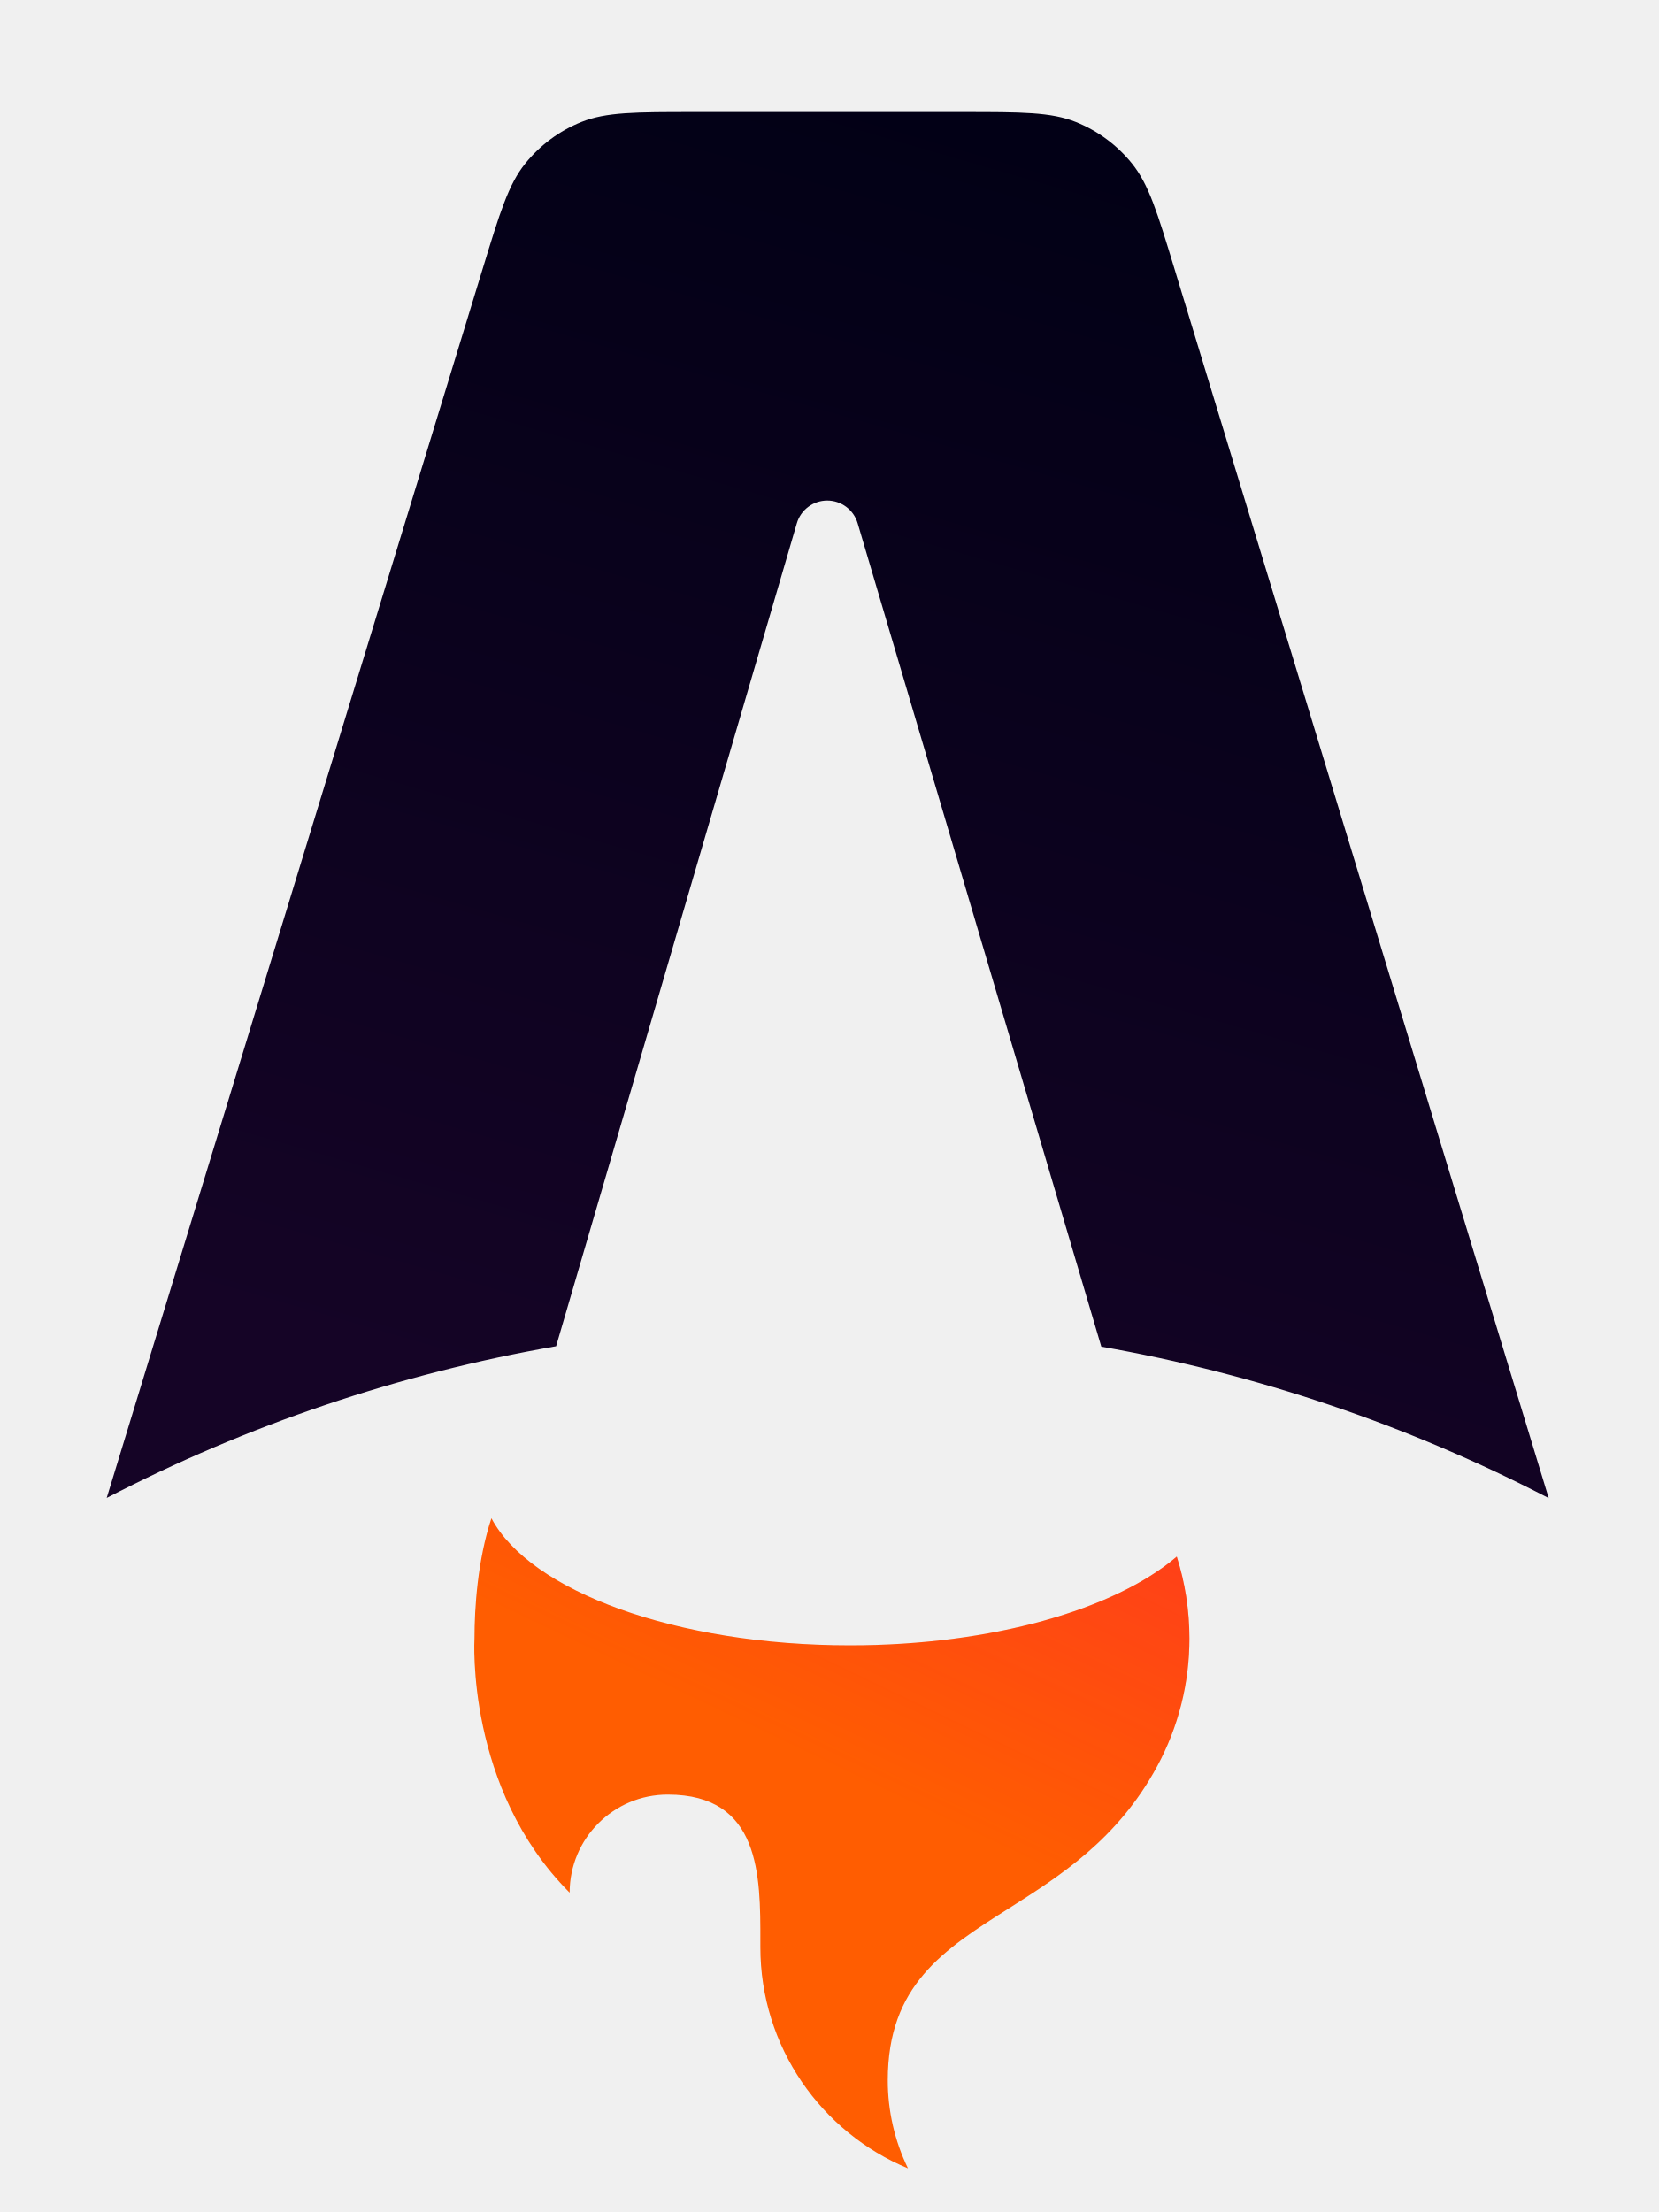
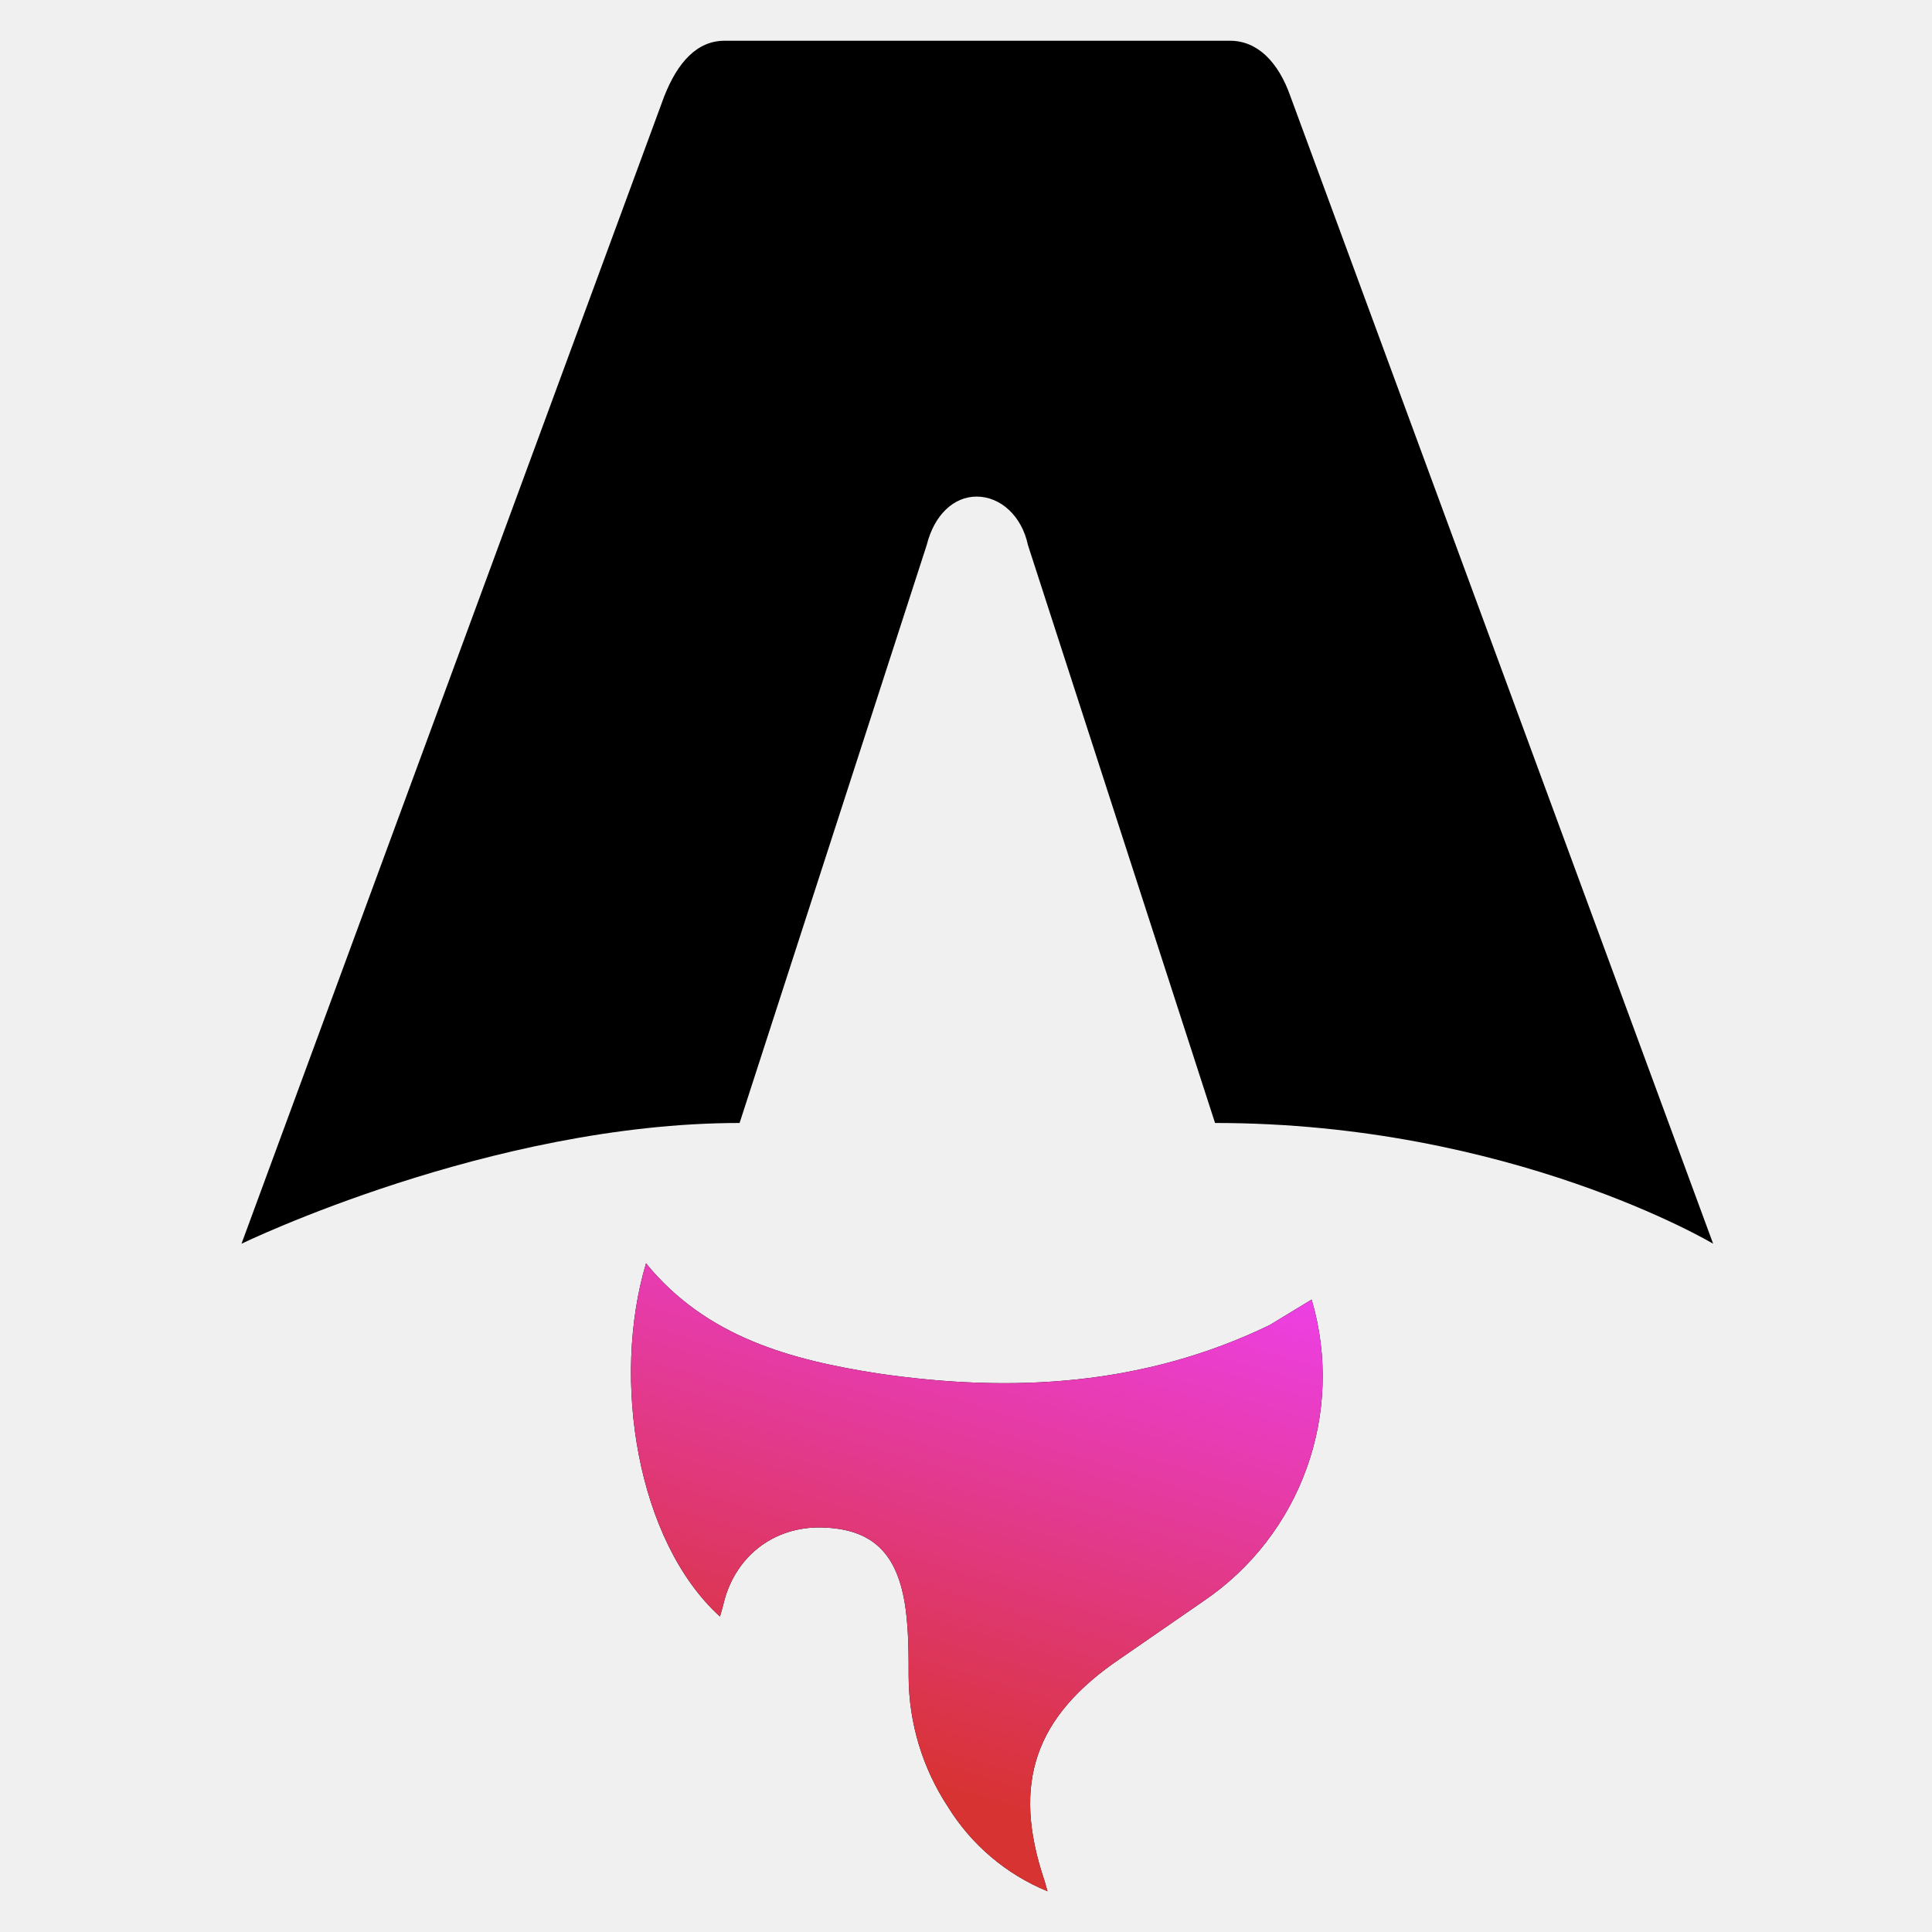
- <svg xmlns="http://www.w3.org/2000/svg" width="192" height="256" fill="none">
-   <path fill-rule="evenodd" clip-rule="evenodd" d="M131.008 18.929c1.944 2.413 2.935 5.67 4.917 12.181l43.309 142.27a180.277 180.277 0 00-51.778-17.53L99.258 60.56a3.67 3.67 0 00-7.042.01l-27.857 95.232a180.225 180.225 0 00-52.01 17.557l43.52-142.281c1.99-6.502 2.983-9.752 4.927-12.16a15.999 15.999 0 016.484-4.798c2.872-1.154 6.271-1.154 13.07-1.154h31.085c6.807 0 10.211 0 13.086 1.157a16.004 16.004 0 016.487 4.806z" fill="url(#paint0_linear)" />
-   <path fill-rule="evenodd" clip-rule="evenodd" d="M136.19 180.151c-7.139 6.105-21.39 10.268-37.804 10.268-20.147 0-37.033-6.272-41.513-14.707-1.602 4.835-1.961 10.367-1.961 13.902 0 0-1.056 17.355 11.015 29.426 0-6.268 5.081-11.349 11.35-11.349 10.742 0 10.73 9.373 10.72 16.977v.679c0 11.542 7.054 21.436 17.086 25.606a23.27 23.27 0 01-2.339-10.2c0-11.008 6.463-15.107 13.974-19.87 5.976-3.79 12.616-8.001 17.192-16.449a31.024 31.024 0 003.743-14.82c0-3.299-.513-6.479-1.463-9.463z" fill="#FF5D01" />
-   <path fill-rule="evenodd" clip-rule="evenodd" d="M136.19 180.151c-7.139 6.105-21.39 10.268-37.804 10.268-20.147 0-37.033-6.272-41.513-14.707-1.602 4.835-1.961 10.367-1.961 13.902 0 0-1.056 17.355 11.015 29.426 0-6.268 5.081-11.349 11.35-11.349 10.742 0 10.73 9.373 10.72 16.977v.679c0 11.542 7.054 21.436 17.086 25.606a23.27 23.27 0 01-2.339-10.2c0-11.008 6.463-15.107 13.974-19.87 5.976-3.79 12.616-8.001 17.192-16.449a31.024 31.024 0 003.743-14.82c0-3.299-.513-6.479-1.463-9.463z" fill="url(#paint1_linear)" />
+ <svg xmlns="http://www.w3.org/2000/svg" viewBox="0 0 128 128">
+   <g>
+     <path d="M47.7 107.1c-5.5-5-7.2-15.7-4.9-23.4 4 4.9 9.6 6.4 15.4 7.3 8.9 1.3 17.6.8 25.9-3.2l2.8-1.7a18 18 0 0 1-7.2 20l-5.5 3.8c-5.6 3.8-7.2 8.2-5 14.7l.2.7a14 14 0 0 1-6.6-5.6 15.8 15.8 0 0 1-2.6-8.6c0-1.5 0-3-.2-4.5-.5-3.7-2.2-5.3-5.5-5.4-3.3-.1-5.9 2-6.6 5.2l-.2.7ZM16 82.4s16.5-8 33-8l12.4-38.3c.5-2 1.8-3.2 3.3-3.2 1.6 0 3 1.3 3.4 3.2l12.4 38.3c19.6 0 33 8 33 8l-28-76c-.8-2.3-2.2-3.7-4-3.7H48c-1.8 0-3.1 1.4-4 3.7l-28 76Z" />
+   </g>
+   <path fill="url(#a)" d="M47.7 107.1c-5.5-5-7.2-15.7-4.9-23.4 4 4.9 9.6 6.4 15.4 7.3 8.9 1.3 17.6.8 25.9-3.2l2.8-1.7a18 18 0 0 1-7.2 20l-5.5 3.8c-5.6 3.8-7.2 8.2-5 14.7l.2.7a14 14 0 0 1-6.6-5.6 15.8 15.8 0 0 1-2.6-8.6c0-1.5 0-3-.2-4.5-.5-3.7-2.2-5.3-5.5-5.4-3.3-.1-5.9 2-6.6 5.2l-.2.7Z" />
  <defs>
-     <linearGradient id="paint0_linear" x1="144.599" y1="5.423" x2="95.791" y2="173.38" gradientUnits="userSpaceOnUse">
-       <stop stop-color="#000014" />
-       <stop offset="1" stop-color="#150426" />
-     </linearGradient>
-     <linearGradient id="paint1_linear" x1="168.336" y1="130.49" x2="126.065" y2="218.982" gradientUnits="userSpaceOnUse">
-       <stop stop-color="#FF1639" />
-       <stop offset="1" stop-color="#FF1639" stop-opacity="0" />
+     <linearGradient id="a" x1="64.7" x2="77.4" y1="119.2" y2="77.4" gradientUnits="userSpaceOnUse">
+       <stop stop-color="#D83333" />
+       <stop offset="1" stop-color="#F041FF" />
    </linearGradient>
  </defs>
+   <style>
+     g { fill: #000; }
+     html.dark {
+     g { fill: #FFF; }
+     }
+     @media (prefers-color-scheme: dark) {
+     g { fill: #FFF; }
+     }
+   </style>
</svg>
